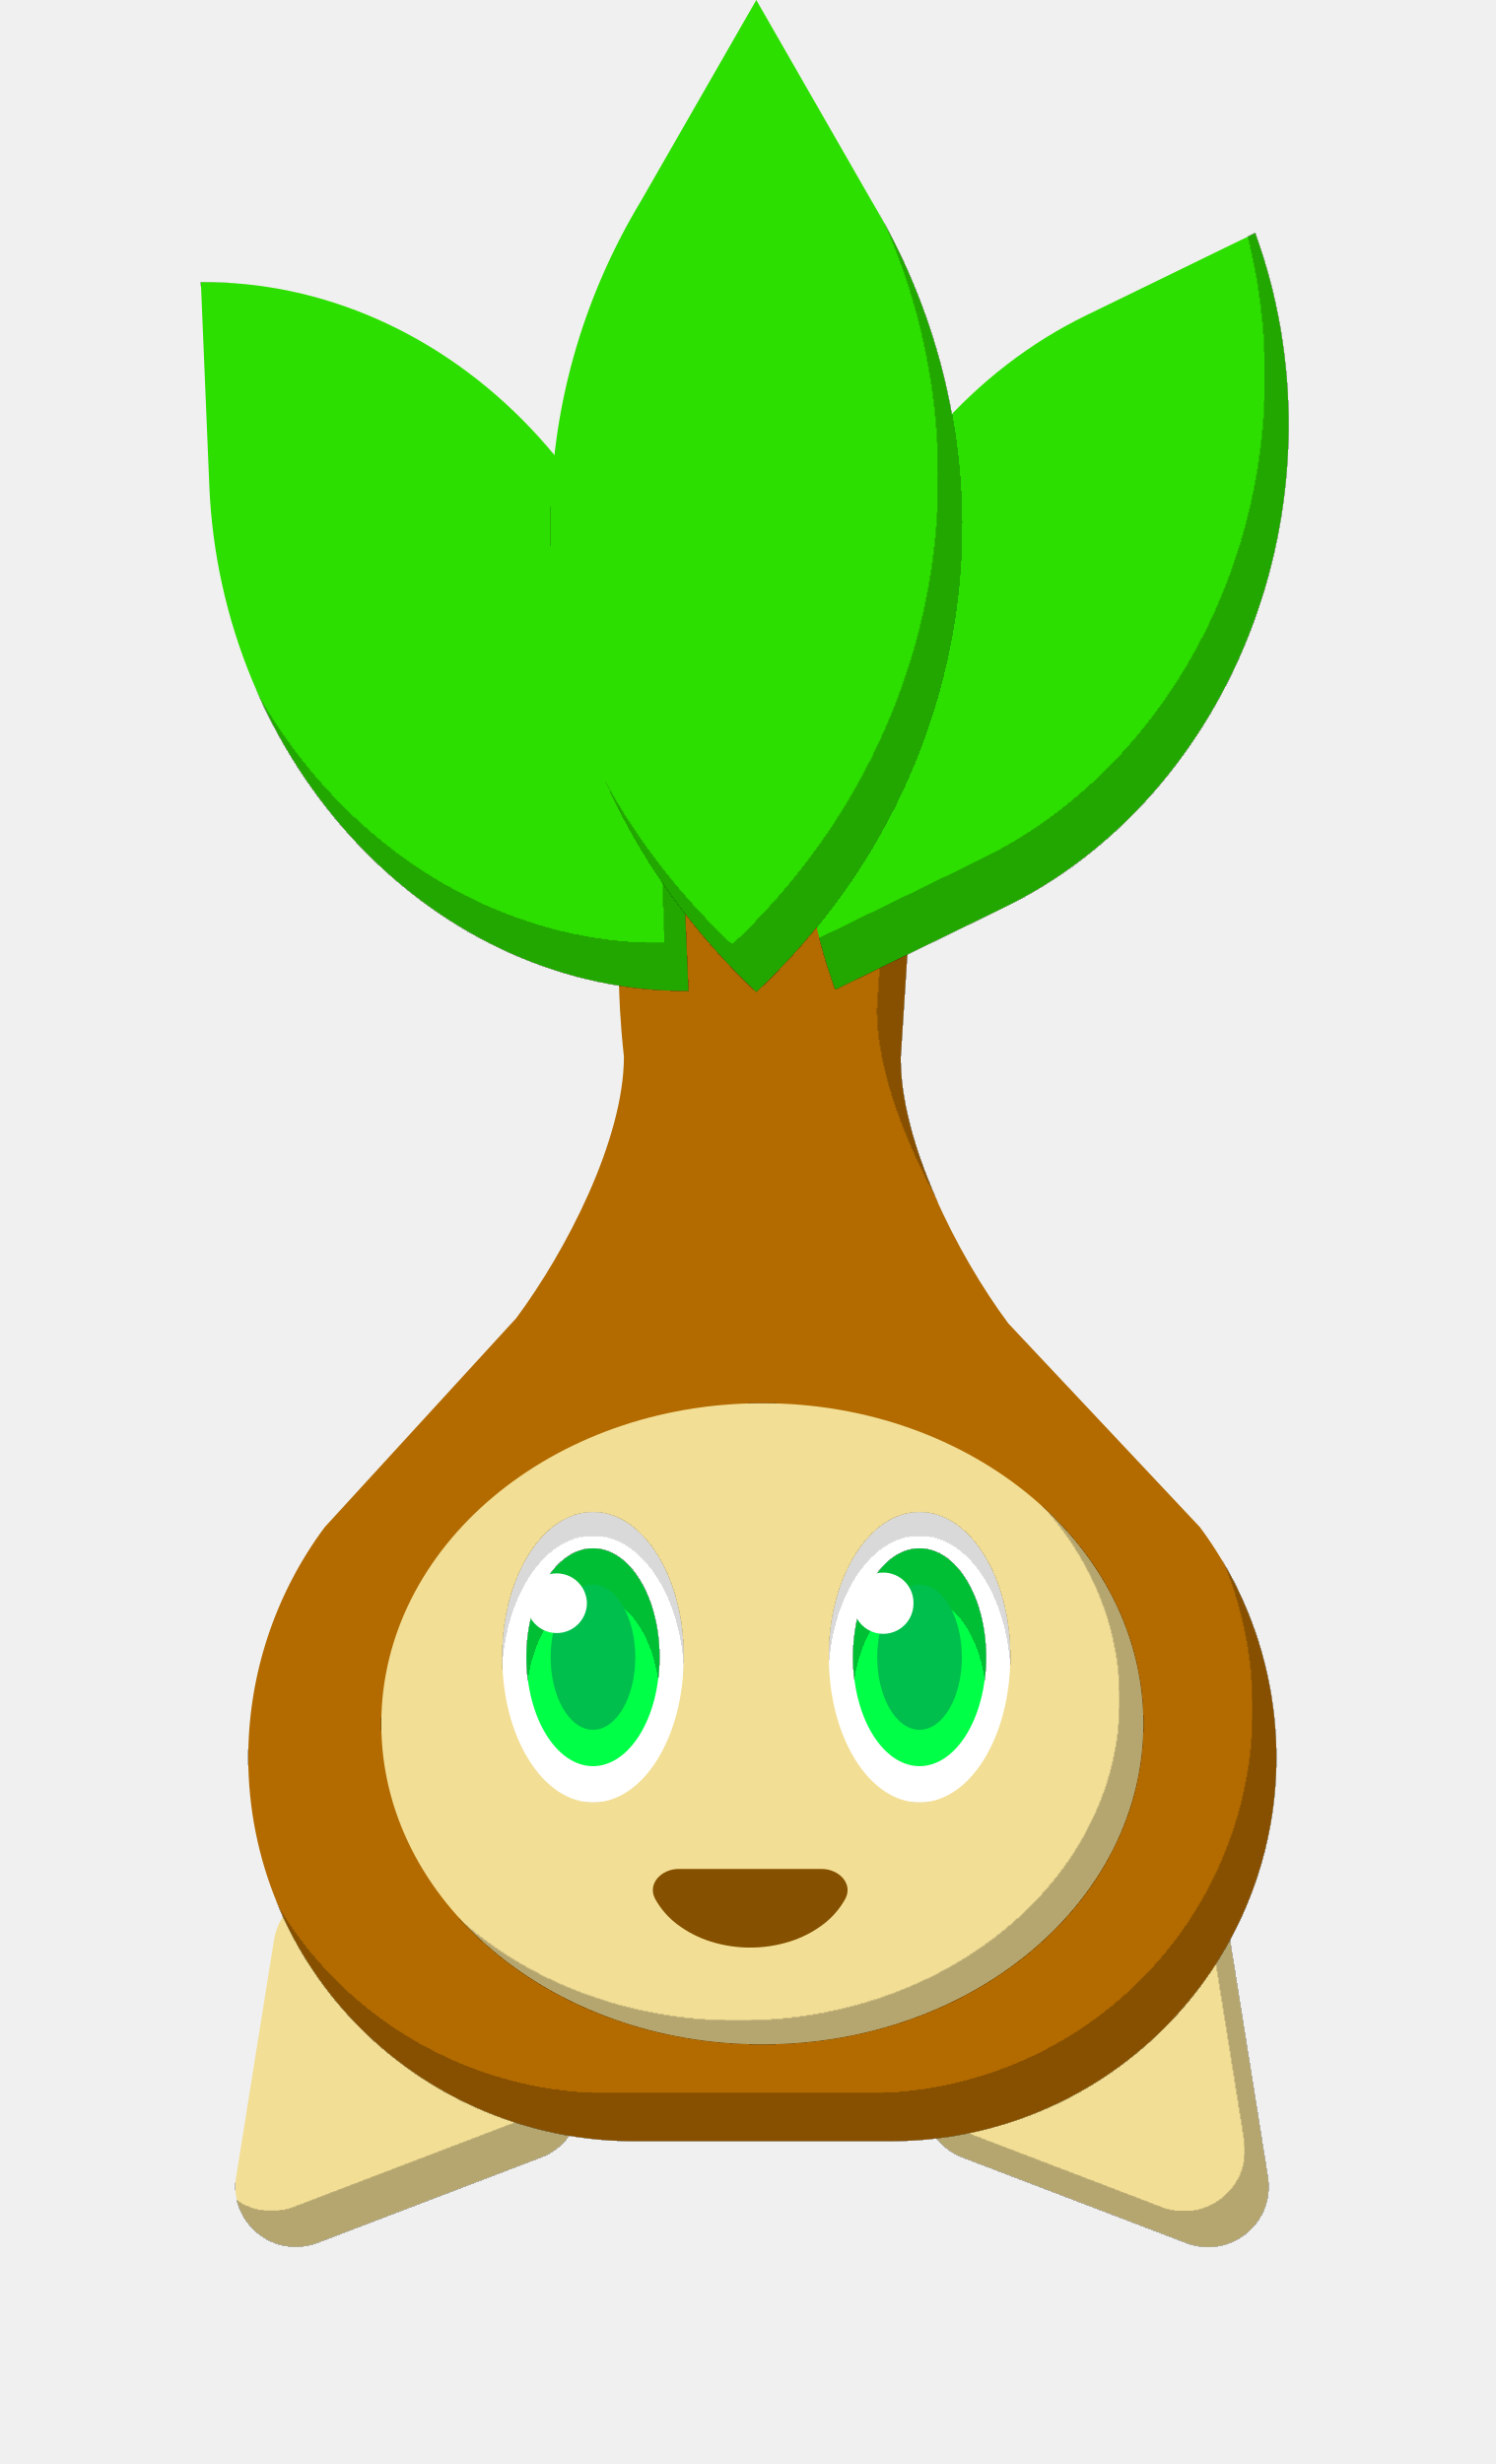
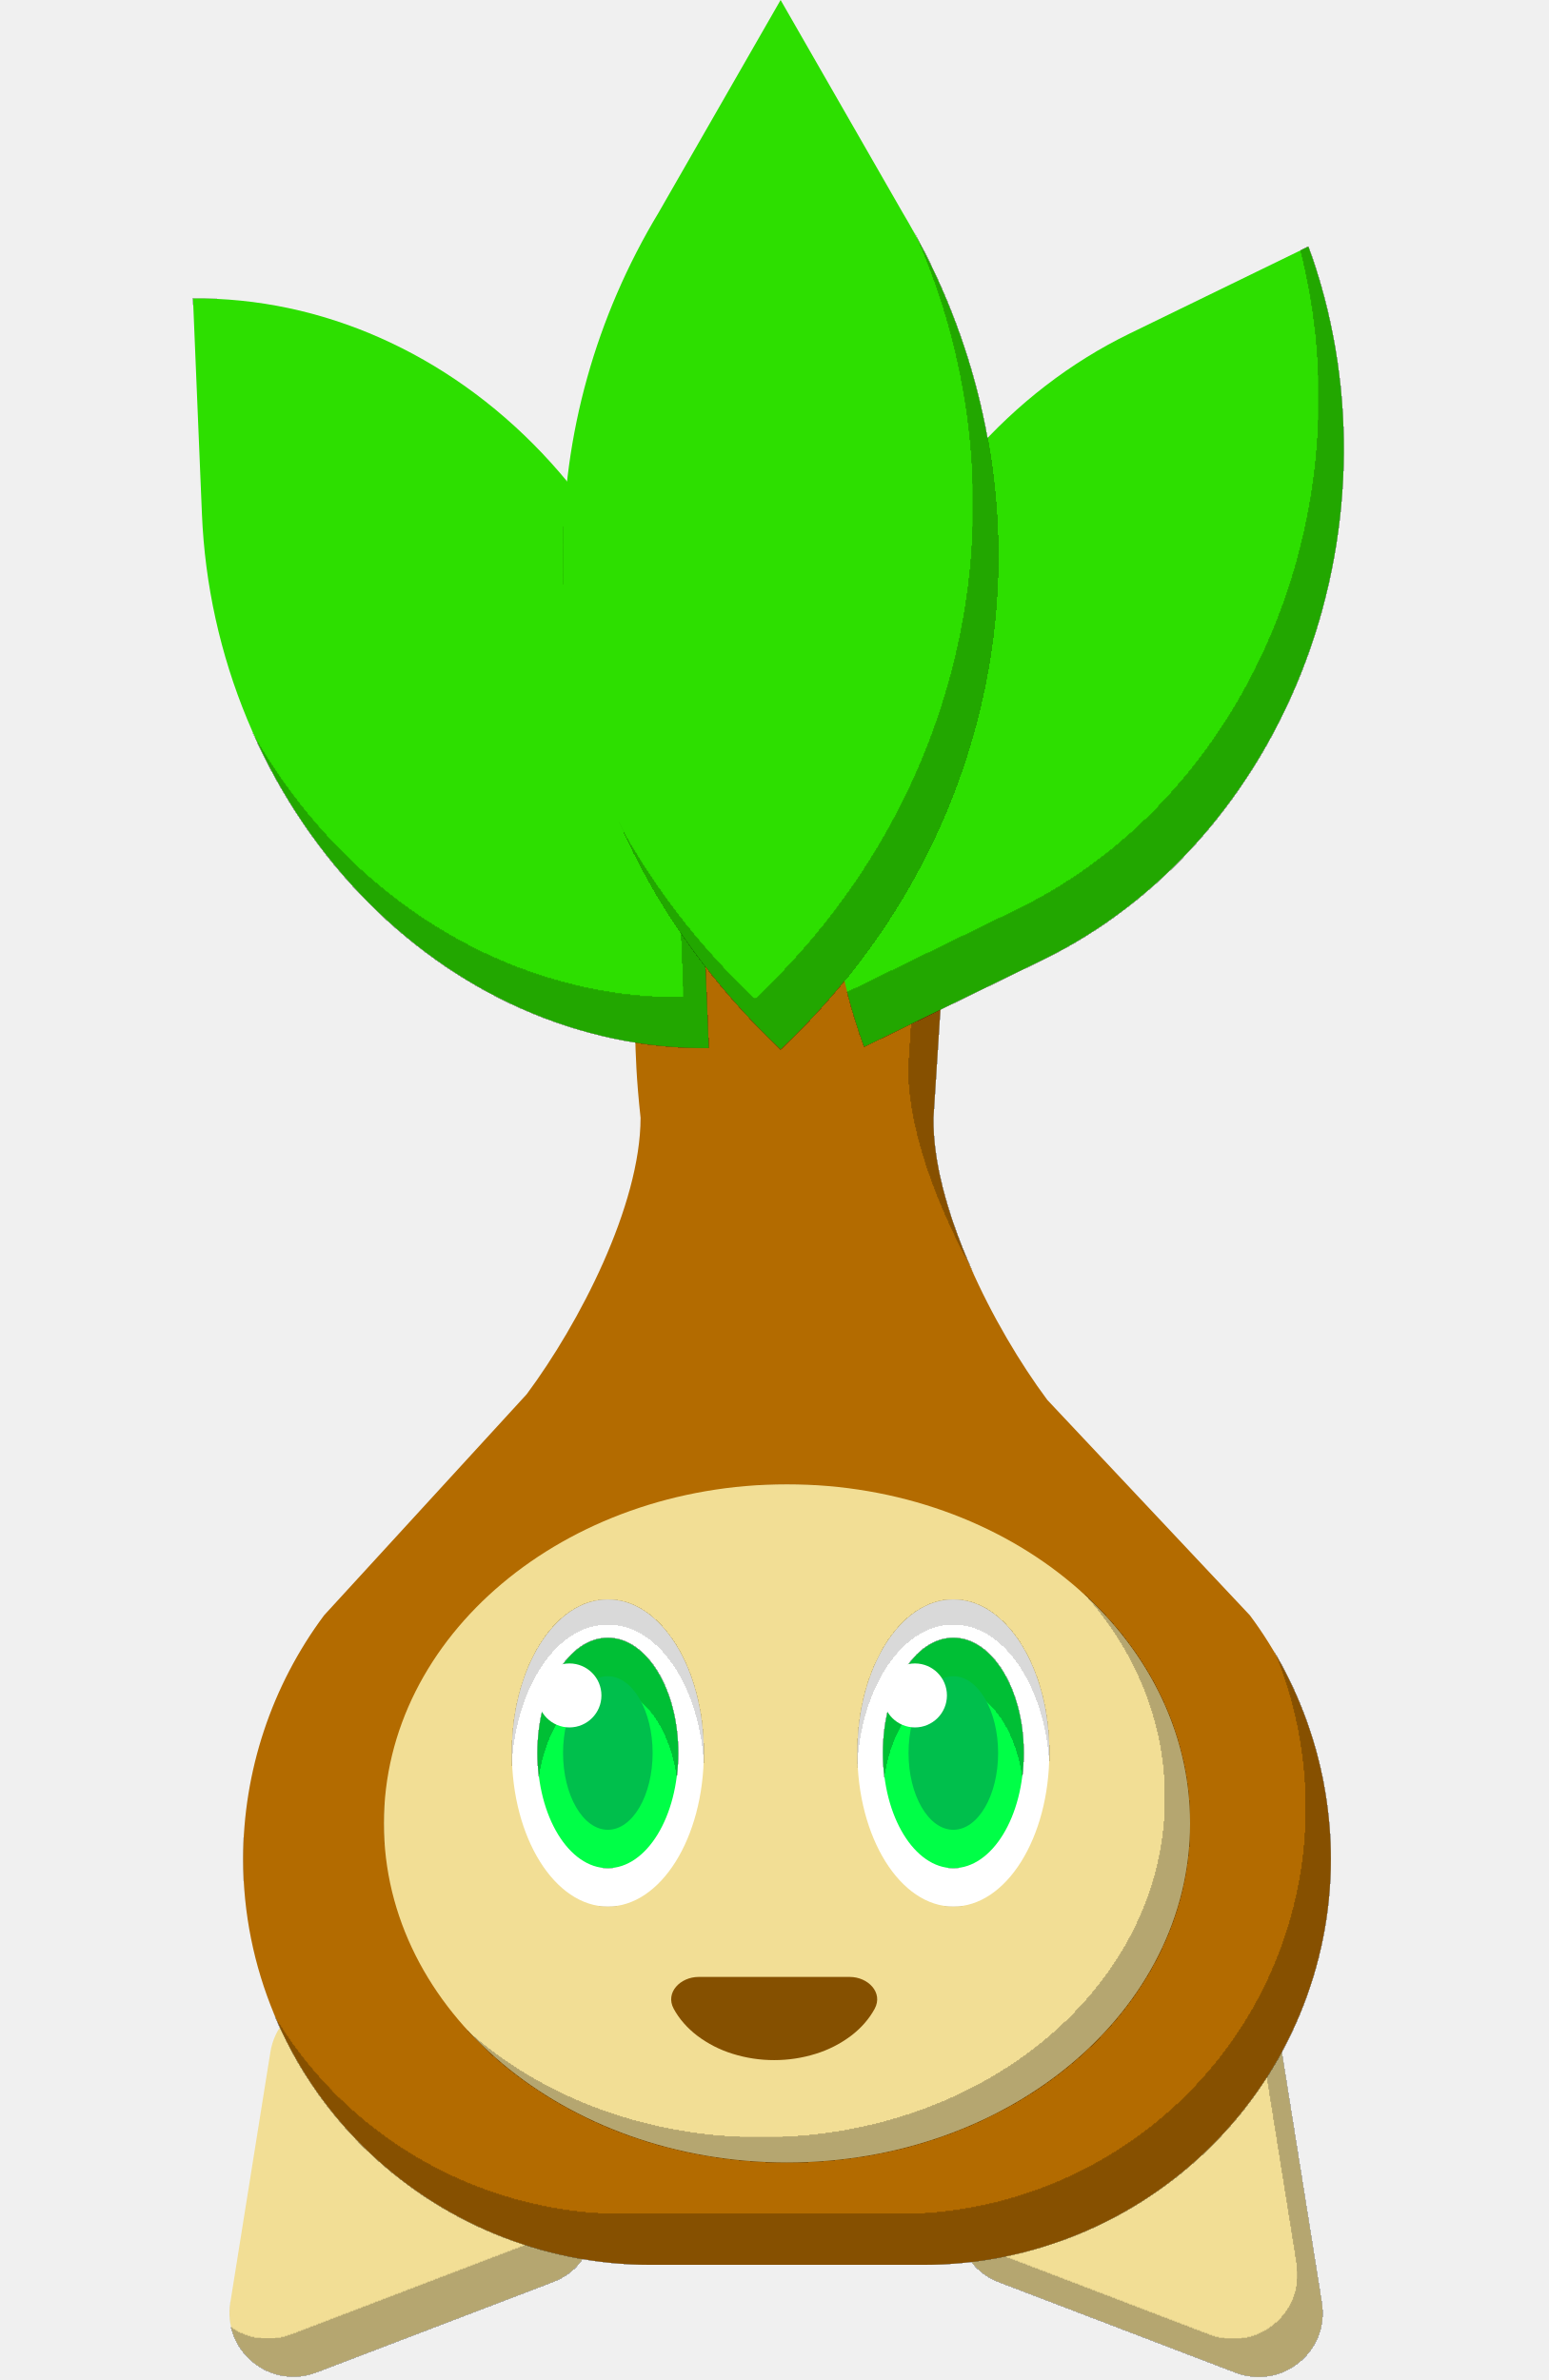
- <svg xmlns="http://www.w3.org/2000/svg" width="71" height="117" fill="none">
-   <g filter="url(#a)">
-     <path fill="#F2DE95" d="M15.077 106.492c-2.065.789-4.21-.953-3.861-3.136l1.795-11.229c.35-2.183 2.93-3.17 4.647-1.775l8.826 7.169c1.717 1.394 1.28 4.123-.785 4.912z" />
+ <svg xmlns="http://www.w3.org/2000/svg" width="121" height="186" fill="none">
+   <g clip-path="url(#a)">
+     <g filter="url(#b)">
+       <path fill="#F2DE95" d="M24.723 185.398c-3.595 1.374-7.33-1.66-6.722-5.46l3.126-19.549c.608-3.8 5.102-5.518 8.09-3.091l15.366 12.481c2.988 2.427 2.228 7.177-1.367 8.552z" />
+     </g>
+     <g filter="url(#c)">
+       <path fill="#F2DE95" d="M103.287 179.958c.608 3.8-3.127 6.833-6.722 5.459l-18.492-7.069c-3.595-1.374-4.355-6.125-1.367-8.551l15.368-12.48c2.987-2.427 7.482-.709 8.089 3.092z" />
+     </g>
+     <g filter="url(#d)">
+       <path fill="#B36B00" d="M72.942 87.357 73.8 74H49.2c.67 6.216.188 7.14.858 13.356-.006 6.859-4.8 16.096-8.902 21.608l-15.83 17.275A31.95 31.95 0 0 0 19 145.286c0 8.411 3.36 16.477 9.343 22.425A32 32 0 0 0 50.897 177h21.206a32 32 0 0 0 22.555-9.289A31.62 31.62 0 0 0 104 145.286a31.95 31.95 0 0 0-6.326-19.047l-15.83-16.832c-4.194-5.634-8.993-15.041-8.902-22.05" />
+     </g>
+     <g filter="url(#e)">
+       <path fill="#2DDF00" d="m81.511 74.996-13.98 6.806c-1.862-5.087-2.803-10.563-2.769-16.116a47.5 47.5 0 0 1 2.967-16.25c1.925-5.174 4.73-9.9 8.252-13.909 3.523-4.008 7.696-7.22 12.281-9.452l13.98-6.806c3.761 10.272 3.69 21.914-.198 32.365-3.887 10.45-11.273 18.854-20.533 23.362" />
+     </g>
+     <g filter="url(#f)">
+       <path fill="#2DDF00" d="m54.688 65.065.698 16.844c-4.972.043-9.94-1.003-14.622-3.078-4.68-2.074-8.983-5.137-12.66-9.013-3.679-3.876-6.66-8.49-8.774-13.577a47 47 0 0 1-3.55-16.073l-.698-16.844c10.041-.086 19.855 4.264 27.283 12.092 7.427 7.828 11.86 18.493 12.323 29.65" />
+     </g>
+     <g filter="url(#g)">
+       <path fill="#2DDF00" d="M44 43.383c-.023-9.388 2.554-18.62 7.476-26.783L61.002 0l9.527 16.6c5.343 8.953 7.91 19.14 7.41 29.399-.702 13.564-6.74 26.397-16.937 36.001-10.182-9.589-16.218-22.397-16.936-35.94C44 45.065 44 44.256 44 43.384" />
+     </g>
+     <g filter="url(#h)">
+       <ellipse cx="61.5" cy="142.5" fill="#F2DE95" rx="31.5" ry="26.5" />
+     </g>
+     <g filter="url(#i)">
+       <ellipse cx="74.5" cy="137" fill="#fff" rx="7.5" ry="12" />
+     </g>
+     <g filter="url(#j)">
+       <ellipse cx="74.5" cy="137" fill="#00FF47" rx="5.5" ry="9" />
+     </g>
+     <path fill="#00BF4C" d="M78 137c0 3.314-1.567 6-3.5 6s-3.5-2.686-3.5-6 1.567-6 3.5-6 3.5 2.686 3.5 6" />
+     <path fill="#fff" d="M74 132.5a2.5 2.5 0 1 1-5 0 2.5 2.5 0 0 1 5 0" />
+     <g filter="url(#k)">
+       <ellipse cx="47.5" cy="137" fill="#fff" rx="7.5" ry="12" />
+     </g>
+     <g filter="url(#l)">
+       <ellipse cx="47.5" cy="137" fill="#00FF47" rx="5.5" ry="9" />
+     </g>
+     <path fill="#00BF4C" d="M51 137c0 3.314-1.567 6-3.5 6s-3.5-2.686-3.5-6 1.567-6 3.5-6 3.5 2.686 3.5 6" />
+     <path fill="#fff" d="M47 132.5a2.5 2.5 0 1 1-5 0 2.5 2.5 0 0 1 5 0" />
+     <path fill="#855000" d="M66.403 154.5c1.434 0 2.633 1.226 1.95 2.487-.427.789-1.053 1.506-1.843 2.109a9 9 0 0 1-2.757 1.409A10.8 10.8 0 0 1 60.5 161a10.8 10.8 0 0 1-3.253-.495 9 9 0 0 1-2.757-1.409c-.79-.603-1.416-1.32-1.843-2.109-.683-1.261.516-2.487 1.95-2.487h11.806" />
  </g>
-   <g filter="url(#b)">
-     <path fill="#F2DE95" d="M60.204 103.367c.349 2.184-1.797 3.926-3.862 3.136l-10.621-4.06c-2.065-.789-2.502-3.518-.785-4.912l8.827-7.169c1.716-1.393 4.297-.406 4.646 1.777z" />
-   </g>
-   <g filter="url(#c)">
-     <path fill="#B36B00" d="m42.773 50.178.493-7.672h-14.13c.385 3.57.108 4.1.493 7.672-.004 3.939-2.757 9.245-5.113 12.411l-9.093 9.923a18.35 18.35 0 0 0-3.634 10.94c0 4.831 1.93 9.465 5.366 12.881a18.38 18.38 0 0 0 12.956 5.336h12.18c4.86 0 9.52-1.92 12.956-5.336a18.16 18.16 0 0 0 5.366-12.881 18.35 18.35 0 0 0-3.634-10.94l-9.093-9.668c-2.409-3.237-5.165-8.64-5.113-12.666" />
-   </g>
-   <g filter="url(#d)">
-     <path fill="#2DDF00" d="m47.695 43.078-8.03 3.909a26.5 26.5 0 0 1-1.59-9.257c.019-3.19.598-6.361 1.704-9.333s2.716-5.688 4.74-7.99 4.42-4.148 7.054-5.43l8.03-3.909c2.16 5.9 2.12 12.588-.114 18.59s-6.475 10.83-11.794 13.42" />
-   </g>
-   <g filter="url(#e)">
-     <path fill="#2DDF00" d="m32.288 37.374.401 9.675c-2.856.024-5.71-.577-8.398-1.768-2.69-1.192-5.16-2.951-7.273-5.178s-3.825-4.876-5.04-7.798a27 27 0 0 1-2.038-9.232l-.401-9.675c5.767-.05 11.405 2.448 15.67 6.945 4.267 4.496 6.813 10.622 7.08 17.03" />
-   </g>
-   <g filter="url(#f)">
-     <path fill="#2DDF00" d="M26.15 24.919c-.014-5.392 1.466-10.695 4.293-15.384L35.915 0l5.472 9.535c3.07 5.143 4.544 10.994 4.256 16.887-.403 7.79-3.87 15.162-9.728 20.679-5.848-5.508-9.315-12.865-9.728-20.644-.038-.572-.038-1.037-.038-1.538" />
-   </g>
-   <g filter="url(#g)">
-     <ellipse cx="36.201" cy="81.852" fill="#F2DE95" rx="18.094" ry="15.222" />
-   </g>
-   <g filter="url(#h)">
-     <ellipse cx="43.668" cy="78.693" fill="#fff" rx="4.308" ry="6.893" />
-   </g>
-   <g filter="url(#i)">
-     <ellipse cx="43.668" cy="78.693" fill="#00FF47" rx="3.159" ry="5.17" />
-   </g>
-   <path fill="#00BF4C" d="M45.679 78.693c0 1.903-.9 3.446-2.01 3.446-1.111 0-2.011-1.543-2.011-3.446s.9-3.447 2.01-3.447 2.01 1.543 2.01 3.447" />
-   <path fill="#fff" d="M43.38 76.108a1.436 1.436 0 1 1-2.871 0 1.436 1.436 0 0 1 2.872 0" />
-   <g filter="url(#j)">
-     <ellipse cx="28.16" cy="78.693" fill="#fff" rx="4.308" ry="6.893" />
-   </g>
-   <g filter="url(#k)">
-     <ellipse cx="28.16" cy="78.693" fill="#00FF47" rx="3.159" ry="5.17" />
-   </g>
-   <path fill="#00BF4C" d="M30.17 78.693c0 1.903-.9 3.446-2.01 3.446-1.111 0-2.011-1.543-2.011-3.446s.9-3.447 2.01-3.447 2.01 1.543 2.01 3.447" />
-   <path fill="#fff" d="M27.873 76.108a1.436 1.436 0 1 1-2.872 0 1.436 1.436 0 0 1 2.871 0" />
-   <path fill="#855000" d="M39.017 88.745c.824 0 1.513.704 1.12 1.428a3.85 3.85 0 0 1-1.058 1.212 5.2 5.2 0 0 1-1.584.809 6.2 6.2 0 0 1-1.868.284 6.2 6.2 0 0 1-1.869-.284 5.2 5.2 0 0 1-1.584-.81 3.85 3.85 0 0 1-1.058-1.21c-.393-.725.296-1.43 1.12-1.43h6.781" />
  <defs>
-     <filter id="a" width="16.368" height="16.98" x="11.178" y="89.706" color-interpolation-filters="sRGB" filterUnits="userSpaceOnUse">
+     <filter id="b" width="28.496" height="29.561" x="17.936" y="156.174" color-interpolation-filters="sRGB" filterUnits="userSpaceOnUse">
      <feFlood flood-opacity="0" result="BackgroundImageFix" />
      <feBlend in="SourceGraphic" in2="BackgroundImageFix" result="shape" />
      <feColorMatrix in="SourceAlpha" result="hardAlpha" values="0 0 0 0 0 0 0 0 0 0 0 0 0 0 0 0 0 0 127 0" />
-       <feOffset dx="-1.149" dy="-1.723" />
+       <feOffset dx="-2" dy="-3" />
      <feComposite in2="hardAlpha" k2="-1" k3="1" operator="arithmetic" />
      <feColorMatrix values="0 0 0 0 0 0 0 0 0 0 0 0 0 0 0 0 0 0 0.25 0" />
-       <feBlend in2="shape" result="effect1_innerShadow_552_1487" />
+       <feBlend in2="shape" result="effect1_innerShadow_757_30265" />
    </filter>
-     <filter id="b" width="16.368" height="16.98" x="43.873" y="89.717" color-interpolation-filters="sRGB" filterUnits="userSpaceOnUse">
+     <filter id="c" width="28.496" height="29.561" x="74.857" y="156.193" color-interpolation-filters="sRGB" filterUnits="userSpaceOnUse">
      <feFlood flood-opacity="0" result="BackgroundImageFix" />
      <feBlend in="SourceGraphic" in2="BackgroundImageFix" result="shape" />
      <feColorMatrix in="SourceAlpha" result="hardAlpha" values="0 0 0 0 0 0 0 0 0 0 0 0 0 0 0 0 0 0 127 0" />
-       <feOffset dx="-1.149" dy="-1.723" />
+       <feOffset dx="-2" dy="-3" />
      <feComposite in2="hardAlpha" k2="-1" k3="1" operator="arithmetic" />
      <feColorMatrix values="0 0 0 0 0 0 0 0 0 0 0 0 0 0 0 0 0 0 0.25 0" />
-       <feBlend in2="shape" result="effect1_innerShadow_552_1487" />
+       <feBlend in2="shape" result="effect1_innerShadow_757_30265" />
    </filter>
-     <filter id="c" width="48.824" height="59.163" x="11.789" y="42.506" color-interpolation-filters="sRGB" filterUnits="userSpaceOnUse">
+     <filter id="d" width="85" height="103" x="19" y="74" color-interpolation-filters="sRGB" filterUnits="userSpaceOnUse">
      <feFlood flood-opacity="0" result="BackgroundImageFix" />
      <feBlend in="SourceGraphic" in2="BackgroundImageFix" result="shape" />
      <feColorMatrix in="SourceAlpha" result="hardAlpha" values="0 0 0 0 0 0 0 0 0 0 0 0 0 0 0 0 0 0 127 0" />
-       <feOffset dx="-1.149" dy="-2.298" />
+       <feOffset dx="-2" dy="-4" />
      <feComposite in2="hardAlpha" k2="-1" k3="1" operator="arithmetic" />
      <feColorMatrix values="0 0 0 0 0 0 0 0 0 0 0 0 0 0 0 0 0 0 0.25 0" />
-       <feBlend in2="shape" result="effect1_innerShadow_552_1487" />
+       <feBlend in2="shape" result="effect1_innerShadow_757_30265" />
    </filter>
-     <filter id="d" width="23.12" height="35.919" x="38.074" y="11.068" color-interpolation-filters="sRGB" filterUnits="userSpaceOnUse">
+     <filter id="e" width="40.25" height="62.532" x="64.762" y="19.269" color-interpolation-filters="sRGB" filterUnits="userSpaceOnUse">
      <feFlood flood-opacity="0" result="BackgroundImageFix" />
      <feBlend in="SourceGraphic" in2="BackgroundImageFix" result="shape" />
      <feColorMatrix in="SourceAlpha" result="hardAlpha" values="0 0 0 0 0 0 0 0 0 0 0 0 0 0 0 0 0 0 127 0" />
-       <feOffset dx="-1.149" dy="-2.298" />
+       <feOffset dx="-2" dy="-4" />
      <feComposite in2="hardAlpha" k2="-1" k3="1" operator="arithmetic" />
      <feColorMatrix values="0 0 0 0 0 0 0 0 0 0 0 0 0 0 0 0 0 0 0.25 0" />
-       <feBlend in2="shape" result="effect1_innerShadow_552_1487" />
+       <feBlend in2="shape" result="effect1_innerShadow_757_30265" />
    </filter>
-     <filter id="e" width="23.151" height="33.653" x="9.539" y="13.397" color-interpolation-filters="sRGB" filterUnits="userSpaceOnUse">
+     <filter id="f" width="40.305" height="58.587" x="15.082" y="23.323" color-interpolation-filters="sRGB" filterUnits="userSpaceOnUse">
      <feFlood flood-opacity="0" result="BackgroundImageFix" />
      <feBlend in="SourceGraphic" in2="BackgroundImageFix" result="shape" />
      <feColorMatrix in="SourceAlpha" result="hardAlpha" values="0 0 0 0 0 0 0 0 0 0 0 0 0 0 0 0 0 0 127 0" />
-       <feOffset dx="-1.149" dy="-2.298" />
+       <feOffset dx="-2" dy="-4" />
      <feComposite in2="hardAlpha" k2="-1" k3="1" operator="arithmetic" />
      <feColorMatrix values="0 0 0 0 0 0 0 0 0 0 0 0 0 0 0 0 0 0 0.25 0" />
-       <feBlend in2="shape" result="effect1_innerShadow_552_1487" />
+       <feBlend in2="shape" result="effect1_innerShadow_757_30265" />
    </filter>
-     <filter id="f" width="19.53" height="47.101" x="26.149" y="0" color-interpolation-filters="sRGB" filterUnits="userSpaceOnUse">
+     <filter id="g" width="34" height="82" x="44" y="0" color-interpolation-filters="sRGB" filterUnits="userSpaceOnUse">
      <feFlood flood-opacity="0" result="BackgroundImageFix" />
      <feBlend in="SourceGraphic" in2="BackgroundImageFix" result="shape" />
      <feColorMatrix in="SourceAlpha" result="hardAlpha" values="0 0 0 0 0 0 0 0 0 0 0 0 0 0 0 0 0 0 127 0" />
-       <feOffset dx="-1.149" dy="-2.298" />
+       <feOffset dx="-2" dy="-4" />
      <feComposite in2="hardAlpha" k2="-1" k3="1" operator="arithmetic" />
      <feColorMatrix values="0 0 0 0 0 0 0 0 0 0 0 0 0 0 0 0 0 0 0.25 0" />
-       <feBlend in2="shape" result="effect1_innerShadow_552_1487" />
+       <feBlend in2="shape" result="effect1_innerShadow_757_30265" />
    </filter>
-     <filter id="g" width="36.187" height="30.443" x="18.107" y="66.63" color-interpolation-filters="sRGB" filterUnits="userSpaceOnUse">
+     <filter id="h" width="63" height="53" x="30" y="116" color-interpolation-filters="sRGB" filterUnits="userSpaceOnUse">
      <feFlood flood-opacity="0" result="BackgroundImageFix" />
      <feBlend in="SourceGraphic" in2="BackgroundImageFix" result="shape" />
      <feColorMatrix in="SourceAlpha" result="hardAlpha" values="0 0 0 0 0 0 0 0 0 0 0 0 0 0 0 0 0 0 127 0" />
-       <feOffset dx="-1.149" dy="-1.149" />
+       <feOffset dx="-2" dy="-2" />
      <feComposite in2="hardAlpha" k2="-1" k3="1" operator="arithmetic" />
      <feColorMatrix values="0 0 0 0 0 0 0 0 0 0 0 0 0 0 0 0 0 0 0.25 0" />
-       <feBlend in2="shape" result="effect1_innerShadow_552_1487" />
+       <feBlend in2="shape" result="effect1_innerShadow_757_30265" />
    </filter>
-     <filter id="h" width="8.616" height="13.786" x="39.36" y="71.8" color-interpolation-filters="sRGB" filterUnits="userSpaceOnUse">
+     <filter id="i" width="15" height="24" x="67" y="125" color-interpolation-filters="sRGB" filterUnits="userSpaceOnUse">
      <feFlood flood-opacity="0" result="BackgroundImageFix" />
      <feBlend in="SourceGraphic" in2="BackgroundImageFix" result="shape" />
      <feColorMatrix in="SourceAlpha" result="hardAlpha" values="0 0 0 0 0 0 0 0 0 0 0 0 0 0 0 0 0 0 127 0" />
-       <feOffset dy="1.149" />
+       <feOffset dy="2" />
      <feComposite in2="hardAlpha" k2="-1" k3="1" operator="arithmetic" />
      <feColorMatrix values="0 0 0 0 0 0 0 0 0 0 0 0 0 0 0 0 0 0 0.15 0" />
-       <feBlend in2="shape" result="effect1_innerShadow_552_1487" />
+       <feBlend in2="shape" result="effect1_innerShadow_757_30265" />
    </filter>
-     <filter id="i" width="6.318" height="10.339" x="40.509" y="73.523" color-interpolation-filters="sRGB" filterUnits="userSpaceOnUse">
+     <filter id="j" width="11" height="18" x="69" y="128" color-interpolation-filters="sRGB" filterUnits="userSpaceOnUse">
      <feFlood flood-opacity="0" result="BackgroundImageFix" />
      <feBlend in="SourceGraphic" in2="BackgroundImageFix" result="shape" />
      <feColorMatrix in="SourceAlpha" result="hardAlpha" values="0 0 0 0 0 0 0 0 0 0 0 0 0 0 0 0 0 0 127 0" />
-       <feOffset dy="2.298" />
+       <feOffset dy="4" />
      <feComposite in2="hardAlpha" k2="-1" k3="1" operator="arithmetic" />
      <feColorMatrix values="0 0 0 0 0 0 0 0 0 0 0 0 0 0 0 0 0 0 0.25 0" />
-       <feBlend in2="shape" result="effect1_innerShadow_552_1487" />
+       <feBlend in2="shape" result="effect1_innerShadow_757_30265" />
    </filter>
-     <filter id="j" width="8.616" height="13.786" x="23.852" y="71.8" color-interpolation-filters="sRGB" filterUnits="userSpaceOnUse">
+     <filter id="k" width="15" height="24" x="40" y="125" color-interpolation-filters="sRGB" filterUnits="userSpaceOnUse">
      <feFlood flood-opacity="0" result="BackgroundImageFix" />
      <feBlend in="SourceGraphic" in2="BackgroundImageFix" result="shape" />
      <feColorMatrix in="SourceAlpha" result="hardAlpha" values="0 0 0 0 0 0 0 0 0 0 0 0 0 0 0 0 0 0 127 0" />
-       <feOffset dy="1.149" />
+       <feOffset dy="2" />
      <feComposite in2="hardAlpha" k2="-1" k3="1" operator="arithmetic" />
      <feColorMatrix values="0 0 0 0 0 0 0 0 0 0 0 0 0 0 0 0 0 0 0.15 0" />
-       <feBlend in2="shape" result="effect1_innerShadow_552_1487" />
+       <feBlend in2="shape" result="effect1_innerShadow_757_30265" />
    </filter>
-     <filter id="k" width="6.318" height="10.339" x="25" y="73.523" color-interpolation-filters="sRGB" filterUnits="userSpaceOnUse">
+     <filter id="l" width="11" height="18" x="42" y="128" color-interpolation-filters="sRGB" filterUnits="userSpaceOnUse">
      <feFlood flood-opacity="0" result="BackgroundImageFix" />
      <feBlend in="SourceGraphic" in2="BackgroundImageFix" result="shape" />
      <feColorMatrix in="SourceAlpha" result="hardAlpha" values="0 0 0 0 0 0 0 0 0 0 0 0 0 0 0 0 0 0 127 0" />
-       <feOffset dy="2.298" />
+       <feOffset dy="4" />
      <feComposite in2="hardAlpha" k2="-1" k3="1" operator="arithmetic" />
      <feColorMatrix values="0 0 0 0 0 0 0 0 0 0 0 0 0 0 0 0 0 0 0.25 0" />
-       <feBlend in2="shape" result="effect1_innerShadow_552_1487" />
+       <feBlend in2="shape" result="effect1_innerShadow_757_30265" />
    </filter>
+     <clipPath id="a">
+       <path fill="#fff" d="M0 0h121v186H0z" />
+     </clipPath>
  </defs>
</svg>
